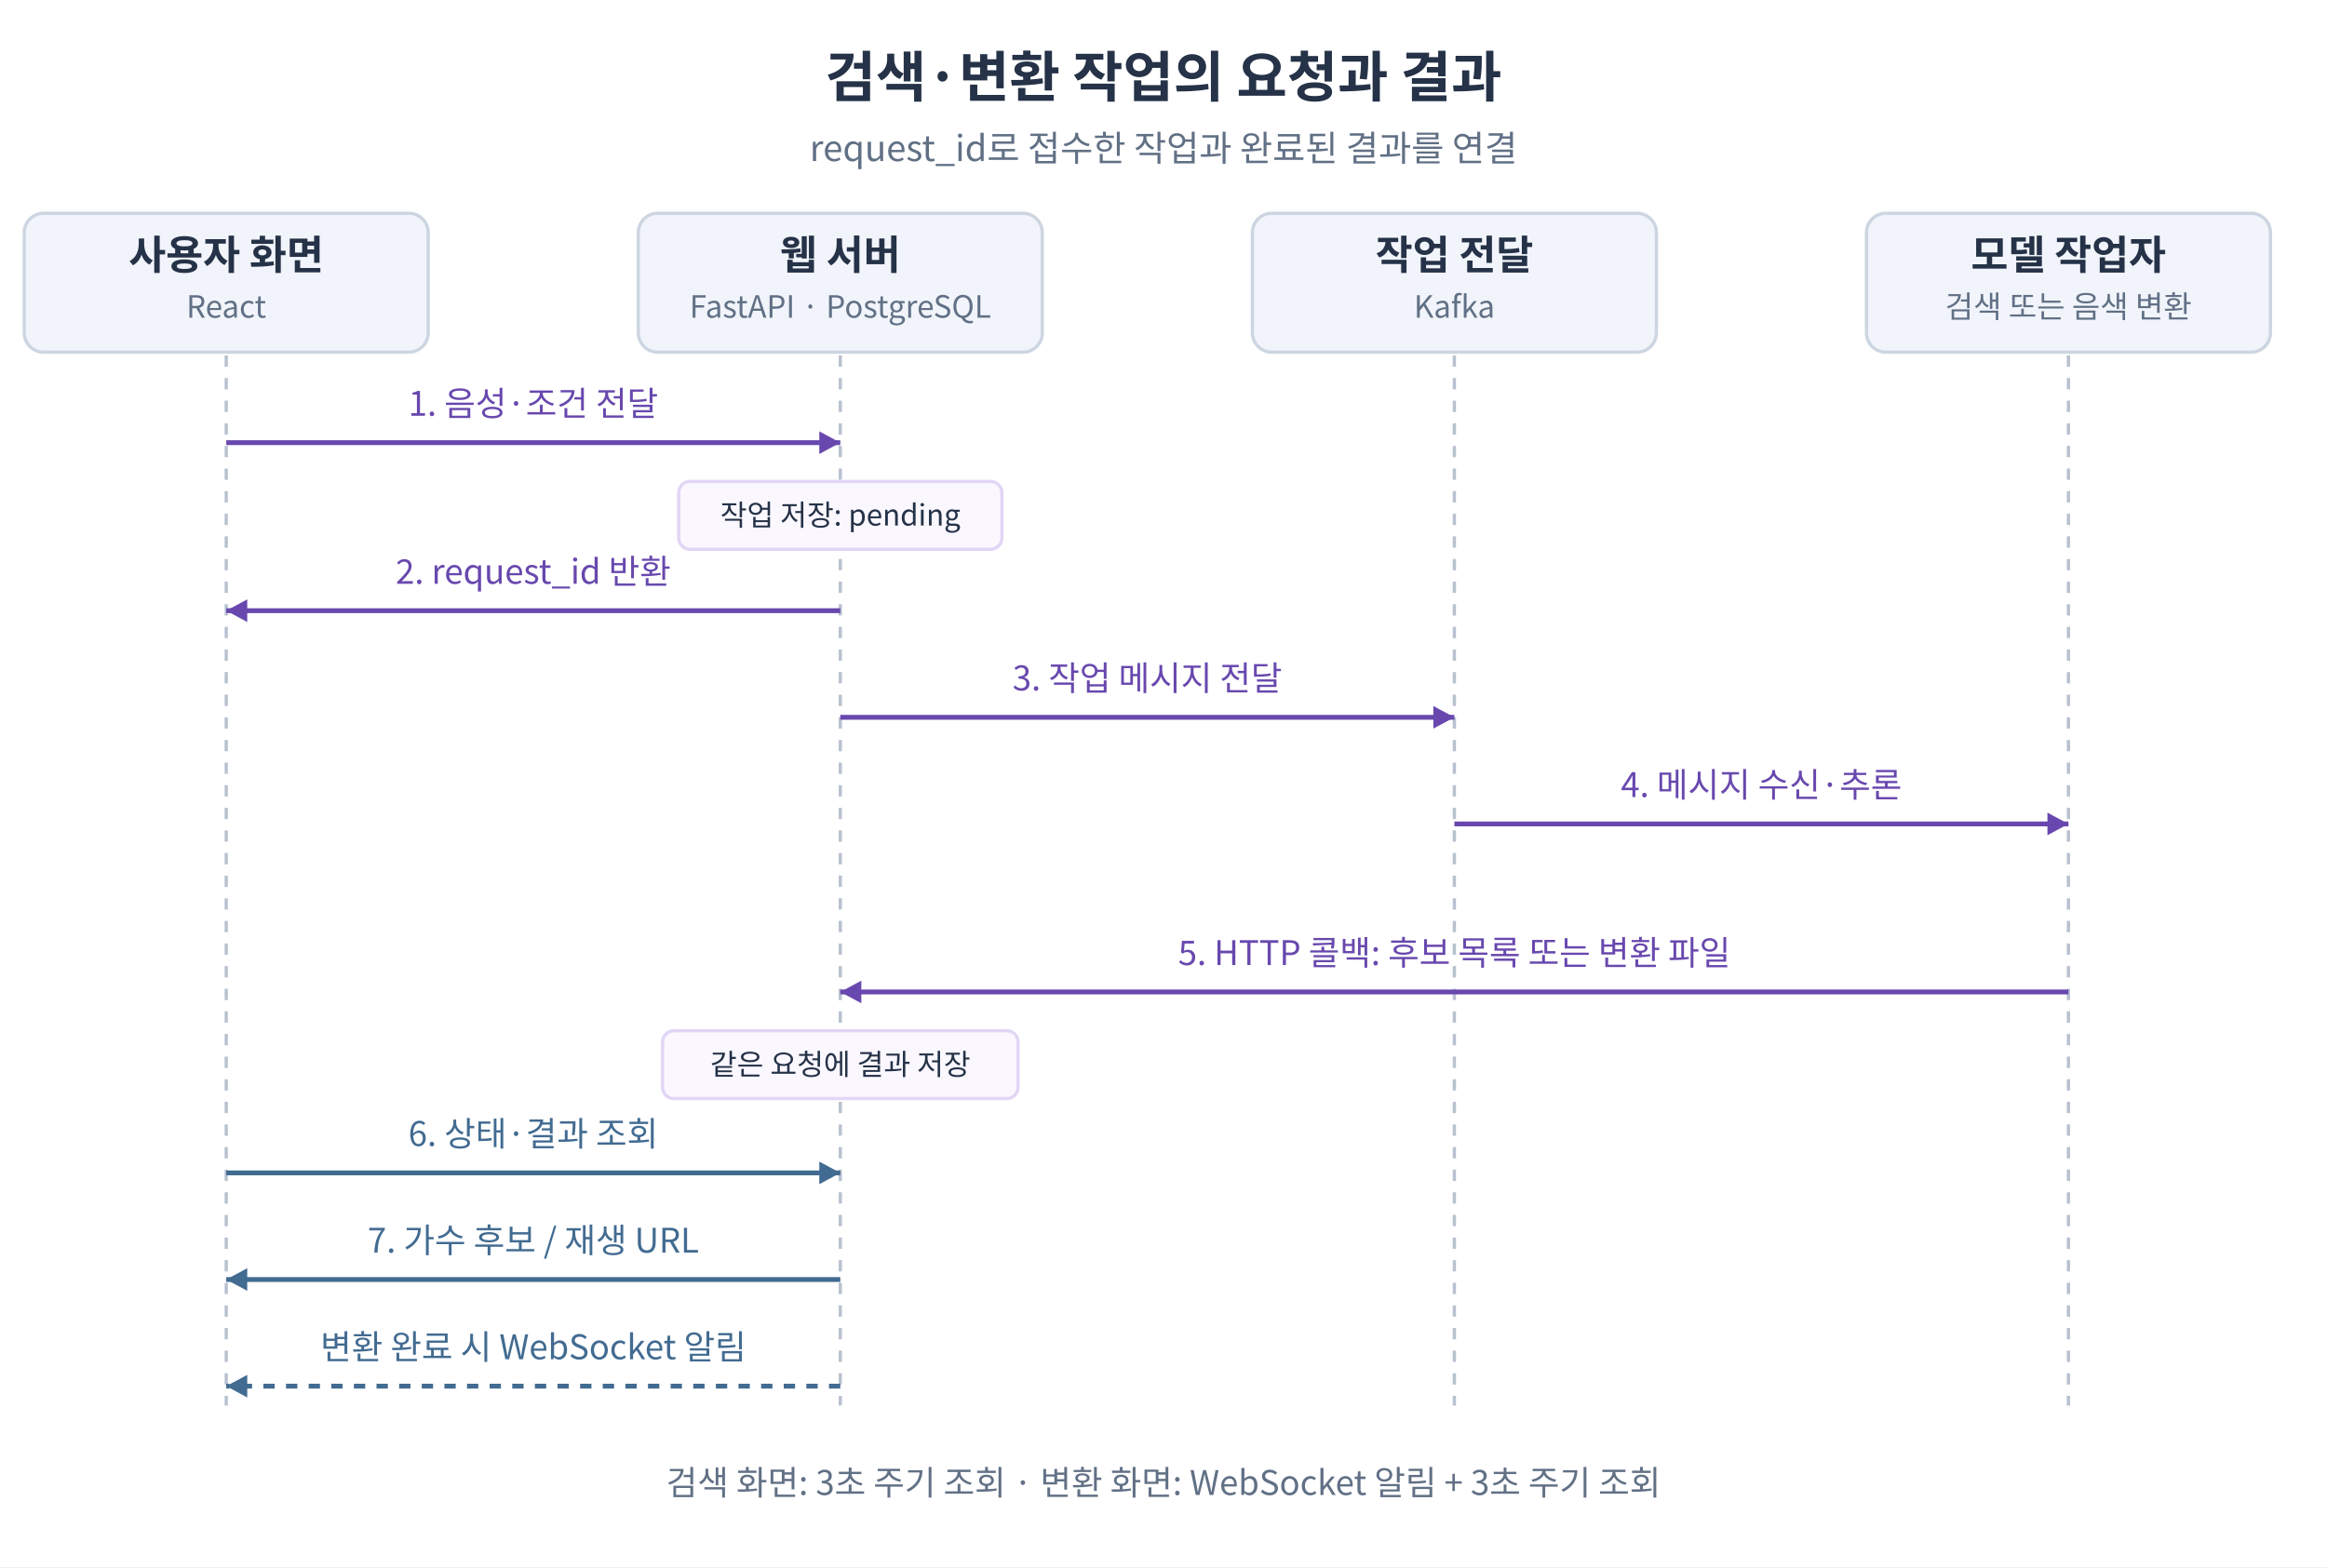
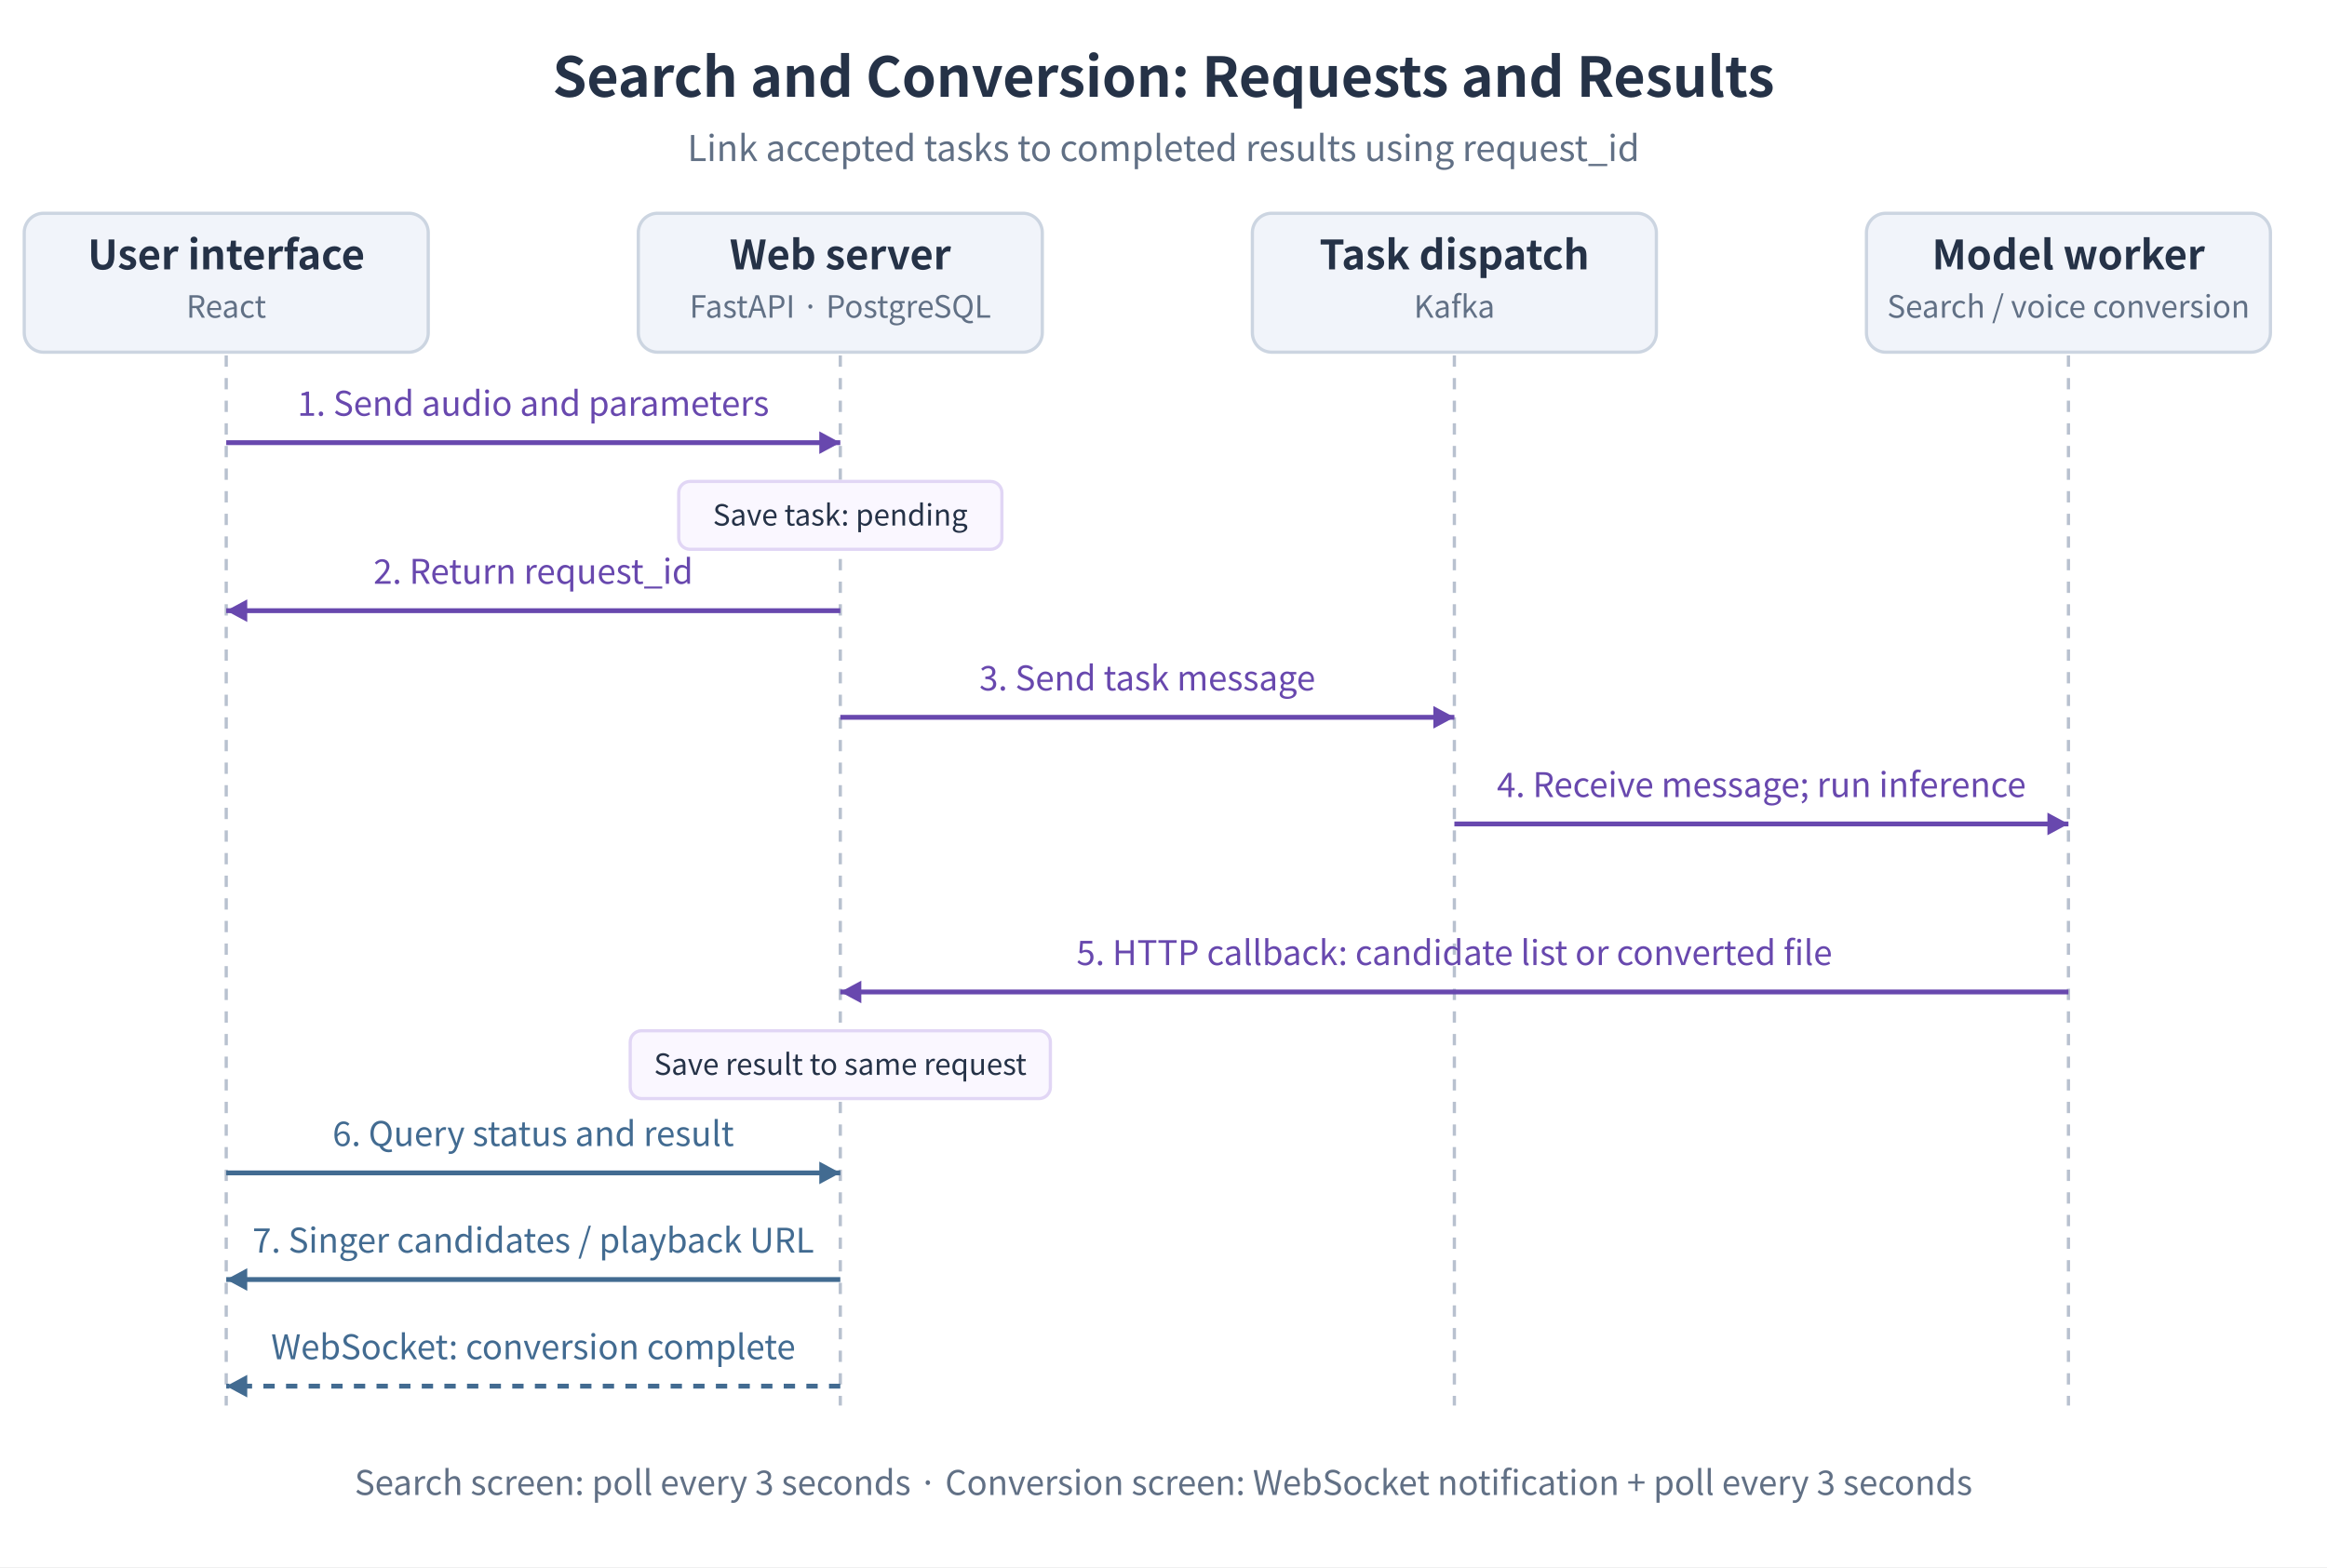
- <svg xmlns="http://www.w3.org/2000/svg" width="1440" height="970" viewBox="0 0 1440 970" role="img" aria-label="검색과 변환 요청의 비동기 처리 순서">
+ <svg xmlns="http://www.w3.org/2000/svg" width="1440" height="970" viewBox="0 0 1440 970" role="img" aria-label="Asynchronous processing of search and conversion requests">
  <rect width="100%" height="100%" fill="white" />
-   <text x="720" y="48" fill="#253247" font-family="Noto Sans CJK KR, sans-serif" font-size="34" font-weight="700" text-anchor="middle" dominant-baseline="middle">검색·변환 작업의 요청과 결과</text>
-   <text x="720" y="92" fill="#617085" font-family="Noto Sans CJK KR, sans-serif" font-size="22" font-weight="400" text-anchor="middle" dominant-baseline="middle">request_id로 접수한 작업과 완료된 결과를 연결</text>
+   <text x="720" y="48" fill="#253247" font-family="Noto Sans CJK KR, sans-serif" font-size="34" font-weight="700" text-anchor="middle" dominant-baseline="middle">Search and Conversion: Requests and Results</text>
+   <text x="720" y="92" fill="#617085" font-family="Noto Sans CJK KR, sans-serif" font-size="22" font-weight="400" text-anchor="middle" dominant-baseline="middle">Link accepted tasks to completed results using request_id</text>
  <rect x="15" y="132" width="250" height="86" rx="12" fill="#f1f4fa" stroke="#ccd5e1" stroke-width="2" />
-   <text x="140" y="158" fill="#253247" font-family="Noto Sans CJK KR, sans-serif" font-size="25" font-weight="700" text-anchor="middle" dominant-baseline="middle">사용자 화면</text>
+   <text x="140" y="158" fill="#253247" font-family="Noto Sans CJK KR, sans-serif" font-size="25" font-weight="700" text-anchor="middle" dominant-baseline="middle">User interface</text>
  <text x="140" y="190" fill="#617085" font-family="Noto Sans CJK KR, sans-serif" font-size="19" font-weight="400" text-anchor="middle" dominant-baseline="middle">React</text>
  <line x1="140" y1="220" x2="140" y2="870" stroke="#b8c1cf" stroke-width="2" stroke-dasharray="7 7" />
  <rect x="395" y="132" width="250" height="86" rx="12" fill="#f1f4fa" stroke="#ccd5e1" stroke-width="2" />
-   <text x="520" y="158" fill="#253247" font-family="Noto Sans CJK KR, sans-serif" font-size="25" font-weight="700" text-anchor="middle" dominant-baseline="middle">웹 서버</text>
+   <text x="520" y="158" fill="#253247" font-family="Noto Sans CJK KR, sans-serif" font-size="25" font-weight="700" text-anchor="middle" dominant-baseline="middle">Web server</text>
  <text x="520" y="190" fill="#617085" font-family="Noto Sans CJK KR, sans-serif" font-size="19" font-weight="400" text-anchor="middle" dominant-baseline="middle">FastAPI · PostgreSQL</text>
  <line x1="520" y1="220" x2="520" y2="870" stroke="#b8c1cf" stroke-width="2" stroke-dasharray="7 7" />
  <rect x="775" y="132" width="250" height="86" rx="12" fill="#f1f4fa" stroke="#ccd5e1" stroke-width="2" />
-   <text x="900" y="158" fill="#253247" font-family="Noto Sans CJK KR, sans-serif" font-size="25" font-weight="700" text-anchor="middle" dominant-baseline="middle">작업 전달</text>
+   <text x="900" y="158" fill="#253247" font-family="Noto Sans CJK KR, sans-serif" font-size="25" font-weight="700" text-anchor="middle" dominant-baseline="middle">Task dispatch</text>
  <text x="900" y="190" fill="#617085" font-family="Noto Sans CJK KR, sans-serif" font-size="19" font-weight="400" text-anchor="middle" dominant-baseline="middle">Kafka</text>
  <line x1="900" y1="220" x2="900" y2="870" stroke="#b8c1cf" stroke-width="2" stroke-dasharray="7 7" />
  <rect x="1155" y="132" width="250" height="86" rx="12" fill="#f1f4fa" stroke="#ccd5e1" stroke-width="2" />
-   <text x="1280" y="158" fill="#253247" font-family="Noto Sans CJK KR, sans-serif" font-size="25" font-weight="700" text-anchor="middle" dominant-baseline="middle">모델 작업자</text>
-   <text x="1280" y="190" fill="#617085" font-family="Noto Sans CJK KR, sans-serif" font-size="19" font-weight="400" text-anchor="middle" dominant-baseline="middle">검색 또는 음색 변환</text>
+   <text x="1280" y="158" fill="#253247" font-family="Noto Sans CJK KR, sans-serif" font-size="25" font-weight="700" text-anchor="middle" dominant-baseline="middle">Model worker</text>
+   <text x="1280" y="190" fill="#617085" font-family="Noto Sans CJK KR, sans-serif" font-size="19" font-weight="400" text-anchor="middle" dominant-baseline="middle">Search / voice conversion</text>
  <line x1="1280" y1="220" x2="1280" y2="870" stroke="#b8c1cf" stroke-width="2" stroke-dasharray="7 7" />
  <line x1="140" y1="274" x2="520" y2="274" stroke="#6848ae" stroke-width="3" />
  <polygon points="520,274 507,267 507,281" fill="#6848ae" />
-   <text x="330.0" y="250" fill="#6848ae" font-family="Noto Sans CJK KR, sans-serif" font-size="21" font-weight="400" text-anchor="middle" dominant-baseline="middle">1. 음성·조건 전달</text>
+   <text x="330.0" y="250" fill="#6848ae" font-family="Noto Sans CJK KR, sans-serif" font-size="21" font-weight="400" text-anchor="middle" dominant-baseline="middle">1. Send audio and parameters</text>
  <rect x="420" y="298" width="200" height="42" rx="7" fill="#faf7ff" stroke="#e1d6f5" stroke-width="2" />
-   <text x="520" y="319" fill="#253247" font-family="Noto Sans CJK KR, sans-serif" font-size="18" font-weight="400" text-anchor="middle" dominant-baseline="middle">작업 저장: pending</text>
+   <text x="520" y="319" fill="#253247" font-family="Noto Sans CJK KR, sans-serif" font-size="18" font-weight="400" text-anchor="middle" dominant-baseline="middle">Save task: pending</text>
  <line x1="520" y1="378" x2="140" y2="378" stroke="#6848ae" stroke-width="3" />
  <polygon points="140,378 153,371 153,385" fill="#6848ae" />
-   <text x="330.0" y="354" fill="#6848ae" font-family="Noto Sans CJK KR, sans-serif" font-size="21" font-weight="400" text-anchor="middle" dominant-baseline="middle">2. request_id 반환</text>
+   <text x="330.0" y="354" fill="#6848ae" font-family="Noto Sans CJK KR, sans-serif" font-size="21" font-weight="400" text-anchor="middle" dominant-baseline="middle">2. Return request_id</text>
  <line x1="520" y1="444" x2="900" y2="444" stroke="#6848ae" stroke-width="3" />
  <polygon points="900,444 887,437 887,451" fill="#6848ae" />
-   <text x="710.0" y="420" fill="#6848ae" font-family="Noto Sans CJK KR, sans-serif" font-size="21" font-weight="400" text-anchor="middle" dominant-baseline="middle">3. 작업 메시지 전달</text>
+   <text x="710.0" y="420" fill="#6848ae" font-family="Noto Sans CJK KR, sans-serif" font-size="21" font-weight="400" text-anchor="middle" dominant-baseline="middle">3. Send task message</text>
  <line x1="900" y1="510" x2="1280" y2="510" stroke="#6848ae" stroke-width="3" />
  <polygon points="1280,510 1267,503 1267,517" fill="#6848ae" />
-   <text x="1090.0" y="486" fill="#6848ae" font-family="Noto Sans CJK KR, sans-serif" font-size="21" font-weight="400" text-anchor="middle" dominant-baseline="middle">4. 메시지 수신·추론</text>
+   <text x="1090.0" y="486" fill="#6848ae" font-family="Noto Sans CJK KR, sans-serif" font-size="21" font-weight="400" text-anchor="middle" dominant-baseline="middle">4. Receive message; run inference</text>
  <line x1="1280" y1="614" x2="520" y2="614" stroke="#6848ae" stroke-width="3" />
  <polygon points="520,614 533,607 533,621" fill="#6848ae" />
-   <text x="900.0" y="590" fill="#6848ae" font-family="Noto Sans CJK KR, sans-serif" font-size="21" font-weight="400" text-anchor="middle" dominant-baseline="middle">5. HTTP 콜백: 후보 목록 또는 변환 파일</text>
-   <rect x="410" y="638" width="220" height="42" rx="7" fill="#faf7ff" stroke="#e1d6f5" stroke-width="2" />
-   <text x="520" y="659" fill="#253247" font-family="Noto Sans CJK KR, sans-serif" font-size="18" font-weight="400" text-anchor="middle" dominant-baseline="middle">같은 요청에 결과 저장</text>
+   <text x="900.0" y="590" fill="#6848ae" font-family="Noto Sans CJK KR, sans-serif" font-size="21" font-weight="400" text-anchor="middle" dominant-baseline="middle">5. HTTP callback: candidate list or converted file</text>
+   <rect x="390" y="638" width="260" height="42" rx="7" fill="#faf7ff" stroke="#e1d6f5" stroke-width="2" />
+   <text x="520" y="659" fill="#253247" font-family="Noto Sans CJK KR, sans-serif" font-size="18" font-weight="400" text-anchor="middle" dominant-baseline="middle">Save result to same request</text>
  <line x1="140" y1="726" x2="520" y2="726" stroke="#426b91" stroke-width="3" />
  <polygon points="520,726 507,719 507,733" fill="#426b91" />
-   <text x="330.0" y="702" fill="#426b91" font-family="Noto Sans CJK KR, sans-serif" font-size="21" font-weight="400" text-anchor="middle" dominant-baseline="middle">6. 상태·결과 조회</text>
+   <text x="330.0" y="702" fill="#426b91" font-family="Noto Sans CJK KR, sans-serif" font-size="21" font-weight="400" text-anchor="middle" dominant-baseline="middle">6. Query status and result</text>
  <line x1="520" y1="792" x2="140" y2="792" stroke="#426b91" stroke-width="3" />
  <polygon points="140,792 153,785 153,799" fill="#426b91" />
-   <text x="330.0" y="768" fill="#426b91" font-family="Noto Sans CJK KR, sans-serif" font-size="21" font-weight="400" text-anchor="middle" dominant-baseline="middle">7. 가수 후보 / 재생 URL</text>
+   <text x="330.0" y="768" fill="#426b91" font-family="Noto Sans CJK KR, sans-serif" font-size="21" font-weight="400" text-anchor="middle" dominant-baseline="middle">7. Singer candidates / playback URL</text>
  <line x1="520" y1="858" x2="140" y2="858" stroke="#426b91" stroke-width="3" stroke-dasharray="7 7" />
  <polygon points="140,858 153,851 153,865" fill="#426b91" />
-   <text x="330.0" y="834" fill="#426b91" font-family="Noto Sans CJK KR, sans-serif" font-size="21" font-weight="400" text-anchor="middle" dominant-baseline="middle">변환 완료 시 WebSocket 알림</text>
-   <text x="720" y="918" fill="#617085" font-family="Noto Sans CJK KR, sans-serif" font-size="21" font-weight="400" text-anchor="middle" dominant-baseline="middle">검색 화면: 3초 주기 조회   ·   변환 화면: WebSocket 알림 + 3초 주기 조회</text>
+   <text x="330.0" y="834" fill="#426b91" font-family="Noto Sans CJK KR, sans-serif" font-size="21" font-weight="400" text-anchor="middle" dominant-baseline="middle">WebSocket: conversion complete</text>
+   <text x="720" y="918" fill="#617085" font-family="Noto Sans CJK KR, sans-serif" font-size="21" font-weight="400" text-anchor="middle" dominant-baseline="middle">Search screen: poll every 3 seconds   ·   Conversion screen: WebSocket notification + poll every 3 seconds</text>
</svg>
